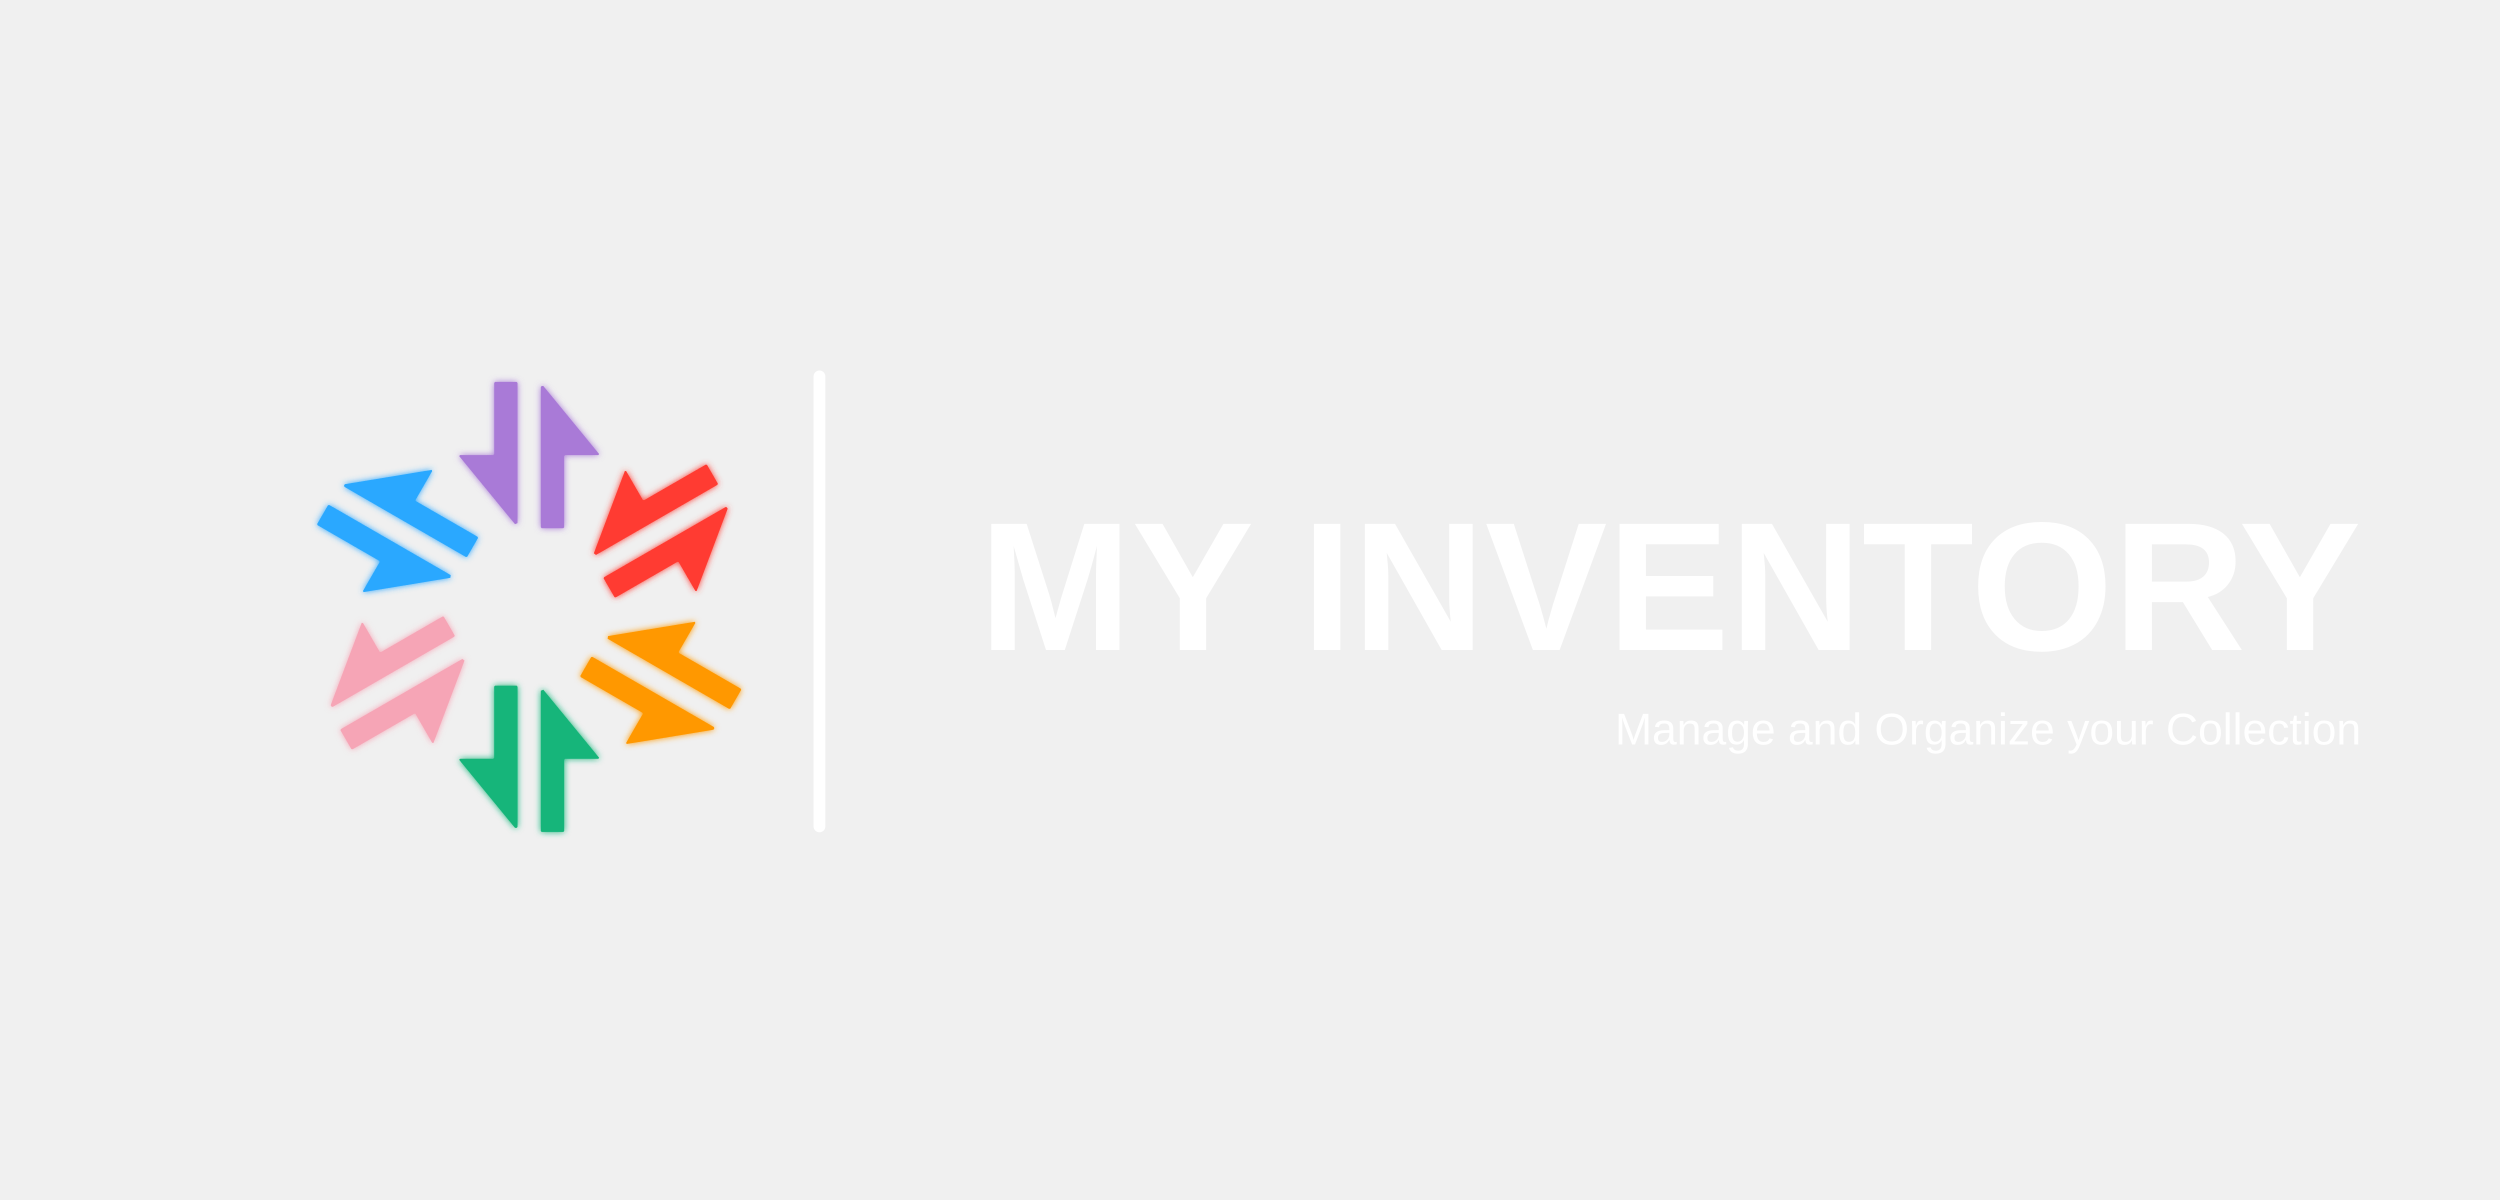
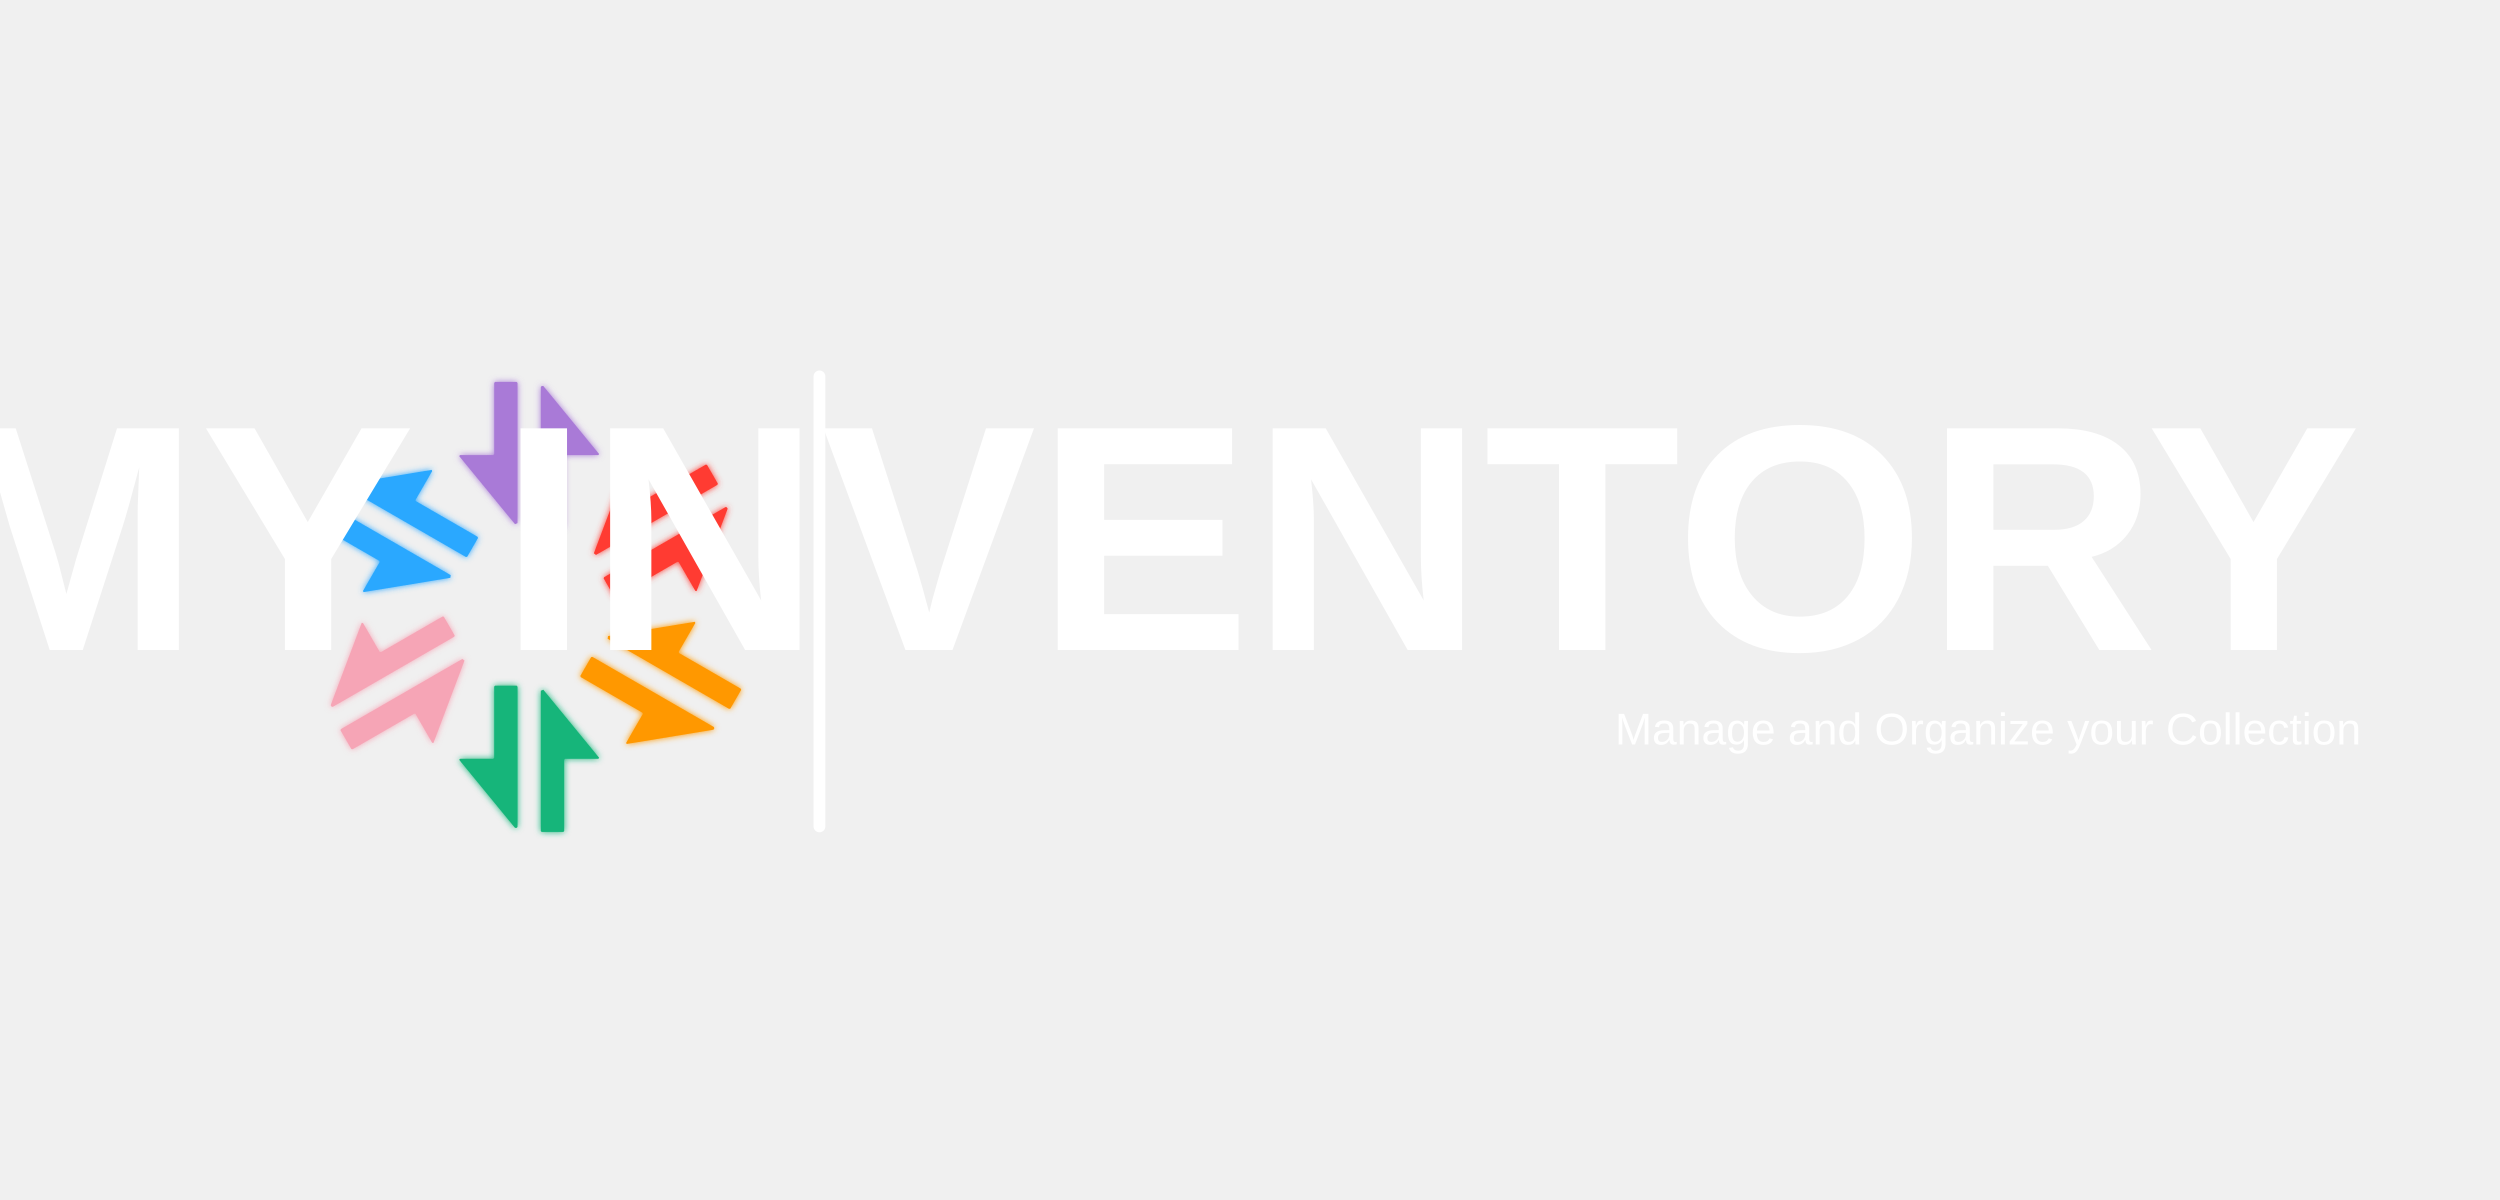
<svg xmlns="http://www.w3.org/2000/svg" viewBox="0 0 1800 864" width="1800" height="864">
  <defs>
    <filter id="wheelGlow" x="-20%" y="-20%" width="140%" height="140%">
      <feGaussianBlur stdDeviation="1.5" result="blur" />
      <feMerge>
        <feMergeNode in="blur" />
        <feMergeNode in="SourceGraphic" />
      </feMerge>
    </filter>
  </defs>
  <svg x="228.00" y="275.00" width="306.00" height="324.00" viewBox="295.651 289.25 208.698 221.5" overflow="visible">
    <g filter="url(#wheelGlow)">
      <g>
        <animateTransform attributeName="transform" type="rotate" from="0 400 400" to="360 400 400" dur="12s" repeatCount="indefinite" />
        <g transform="translate(400.00,361.25) rotate(0) scale(0.82,1)">
          <polygon points="-7.00,-2.50 -8.50,-2.00 -42.00,-35.50 -41.50,-36.00 -21.50,-36.00 -21.00,-36.50 -21.00,-71.50 -20.50,-72.00 -7.50,-72.00 -7.00,-71.50 -7.00,-2.50" fill="#A97AD7" />
          <polygon points="20.50,0.00 7.50,0.00 7.00,-0.50 7.00,-69.50 7.50,-70.00 8.50,-70.00 42.00,-36.50 41.50,-36.00 21.50,-36.00 21.00,-35.50 21.00,-0.50 20.50,0.00" fill="#A97AD7" />
        </g>
        <g transform="translate(433.59,380.62) rotate(60) scale(0.82,1)">
          <polygon points="-7.00,-2.50 -8.50,-2.00 -42.00,-35.50 -41.50,-36.00 -21.50,-36.00 -21.00,-36.50 -21.00,-71.50 -20.50,-72.00 -7.50,-72.00 -7.00,-71.50 -7.00,-2.50" fill="#FF3B30" />
          <polygon points="20.50,0.00 7.50,0.00 7.00,-0.50 7.00,-69.50 7.50,-70.00 8.50,-70.00 42.00,-36.50 41.50,-36.00 21.50,-36.00 21.00,-35.50 21.00,-0.50 20.50,0.00" fill="#FF3B30" />
        </g>
        <g transform="translate(433.59,419.38) rotate(120) scale(0.82,1)">
          <polygon points="-7.00,-2.50 -8.50,-2.00 -42.00,-35.50 -41.50,-36.00 -21.50,-36.00 -21.00,-36.50 -21.00,-71.50 -20.50,-72.00 -7.50,-72.00 -7.00,-71.50 -7.00,-2.50" fill="#FF9800" />
          <polygon points="20.50,0.00 7.50,0.00 7.00,-0.50 7.00,-69.50 7.50,-70.00 8.50,-70.00 42.00,-36.50 41.50,-36.00 21.50,-36.00 21.00,-35.50 21.00,-0.50 20.50,0.00" fill="#FF9800" />
        </g>
        <g transform="translate(400.00,438.75) rotate(180) scale(0.82,1)">
          <polygon points="-7.00,-2.50 -8.50,-2.00 -42.00,-35.50 -41.50,-36.00 -21.50,-36.00 -21.00,-36.50 -21.00,-71.50 -20.50,-72.00 -7.50,-72.00 -7.00,-71.50 -7.00,-2.50" fill="#18B57A" />
          <polygon points="20.50,0.00 7.50,0.00 7.00,-0.50 7.00,-69.50 7.50,-70.00 8.50,-70.00 42.00,-36.50 41.50,-36.00 21.50,-36.00 21.00,-35.50 21.00,-0.50 20.50,0.00" fill="#18B57A" />
        </g>
        <g transform="translate(366.41,419.38) rotate(240) scale(0.82,1)">
          <polygon points="-7.00,-2.50 -8.50,-2.00 -42.00,-35.50 -41.50,-36.00 -21.50,-36.00 -21.00,-36.50 -21.00,-71.50 -20.50,-72.00 -7.50,-72.00 -7.00,-71.50 -7.00,-2.50" fill="#F6A5B6" />
          <polygon points="20.50,0.00 7.50,0.00 7.00,-0.50 7.00,-69.50 7.50,-70.00 8.50,-70.00 42.00,-36.50 41.50,-36.00 21.50,-36.00 21.00,-35.50 21.00,-0.50 20.50,0.00" fill="#F6A5B6" />
        </g>
        <g transform="translate(366.41,380.62) rotate(300) scale(0.82,1)">
          <polygon points="-7.00,-2.50 -8.50,-2.00 -42.00,-35.50 -41.50,-36.00 -21.50,-36.00 -21.00,-36.50 -21.00,-71.50 -20.50,-72.00 -7.50,-72.00 -7.00,-71.50 -7.00,-2.50" fill="#29A8FF" />
          <polygon points="20.50,0.00 7.50,0.00 7.00,-0.50 7.00,-69.50 7.50,-70.00 8.50,-70.00 42.00,-36.50 41.50,-36.00 21.50,-36.00 21.00,-35.50 21.00,-0.50 20.50,0.00" fill="#29A8FF" />
        </g>
      </g>
    </g>
  </svg>
  <line x1="590" y1="271" x2="590" y2="595" stroke="white" stroke-width="8.5" stroke-linecap="round" />
-   <text x="1700" y="468" text-anchor="end" font-family="Montserrat, Avenir Next, Gotham, Arial, Helvetica, sans-serif" font-size="132" font-weight="700" fill="white">MY INVENTORY</text>
+   <text x="1700" y="468" text-anchor="end" font-family="Montserrat, Avenir Next, Gotham, Arial, Helvetica, sans-serif" font-size="232" font-weight="700" fill="white">MY INVENTORY</text>
  <text x="1700" y="536" text-anchor="end" font-family="Montserrat, Avenir Next, Gotham, Arial, Helvetica, sans-serif" font-size="32" font-weight="400" fill="white">Manage and Organize your Collection</text>
</svg>
